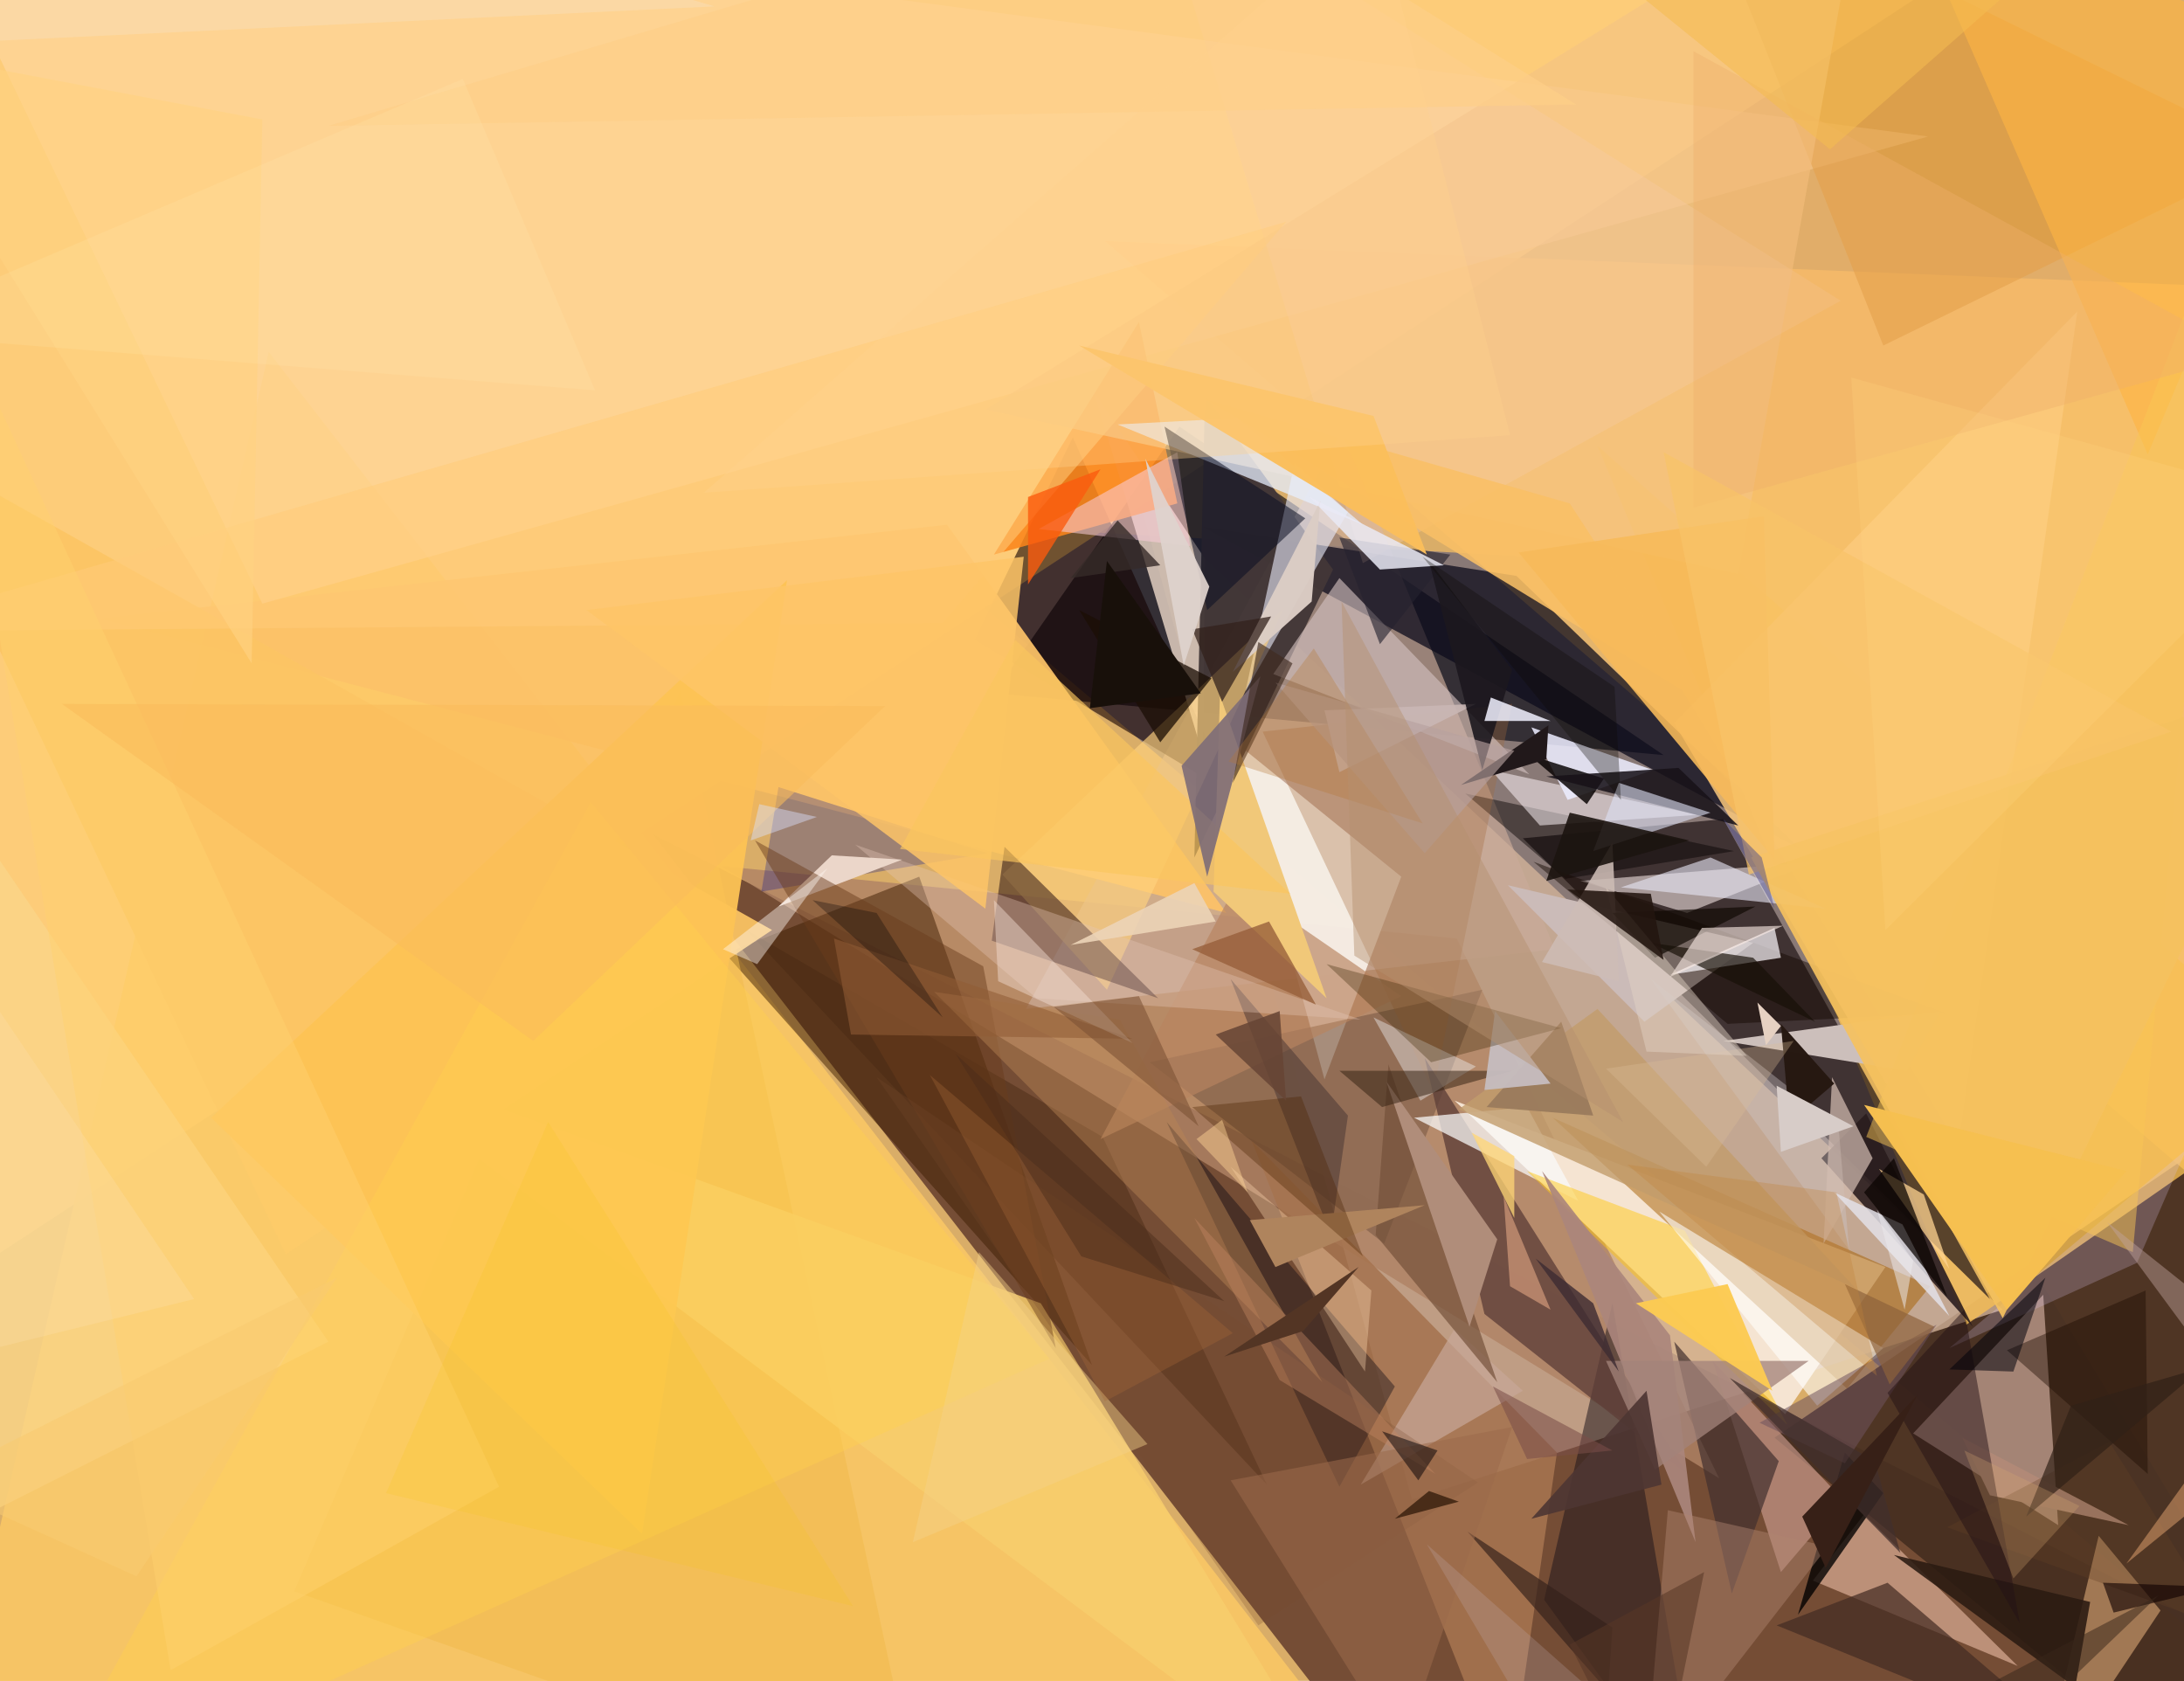
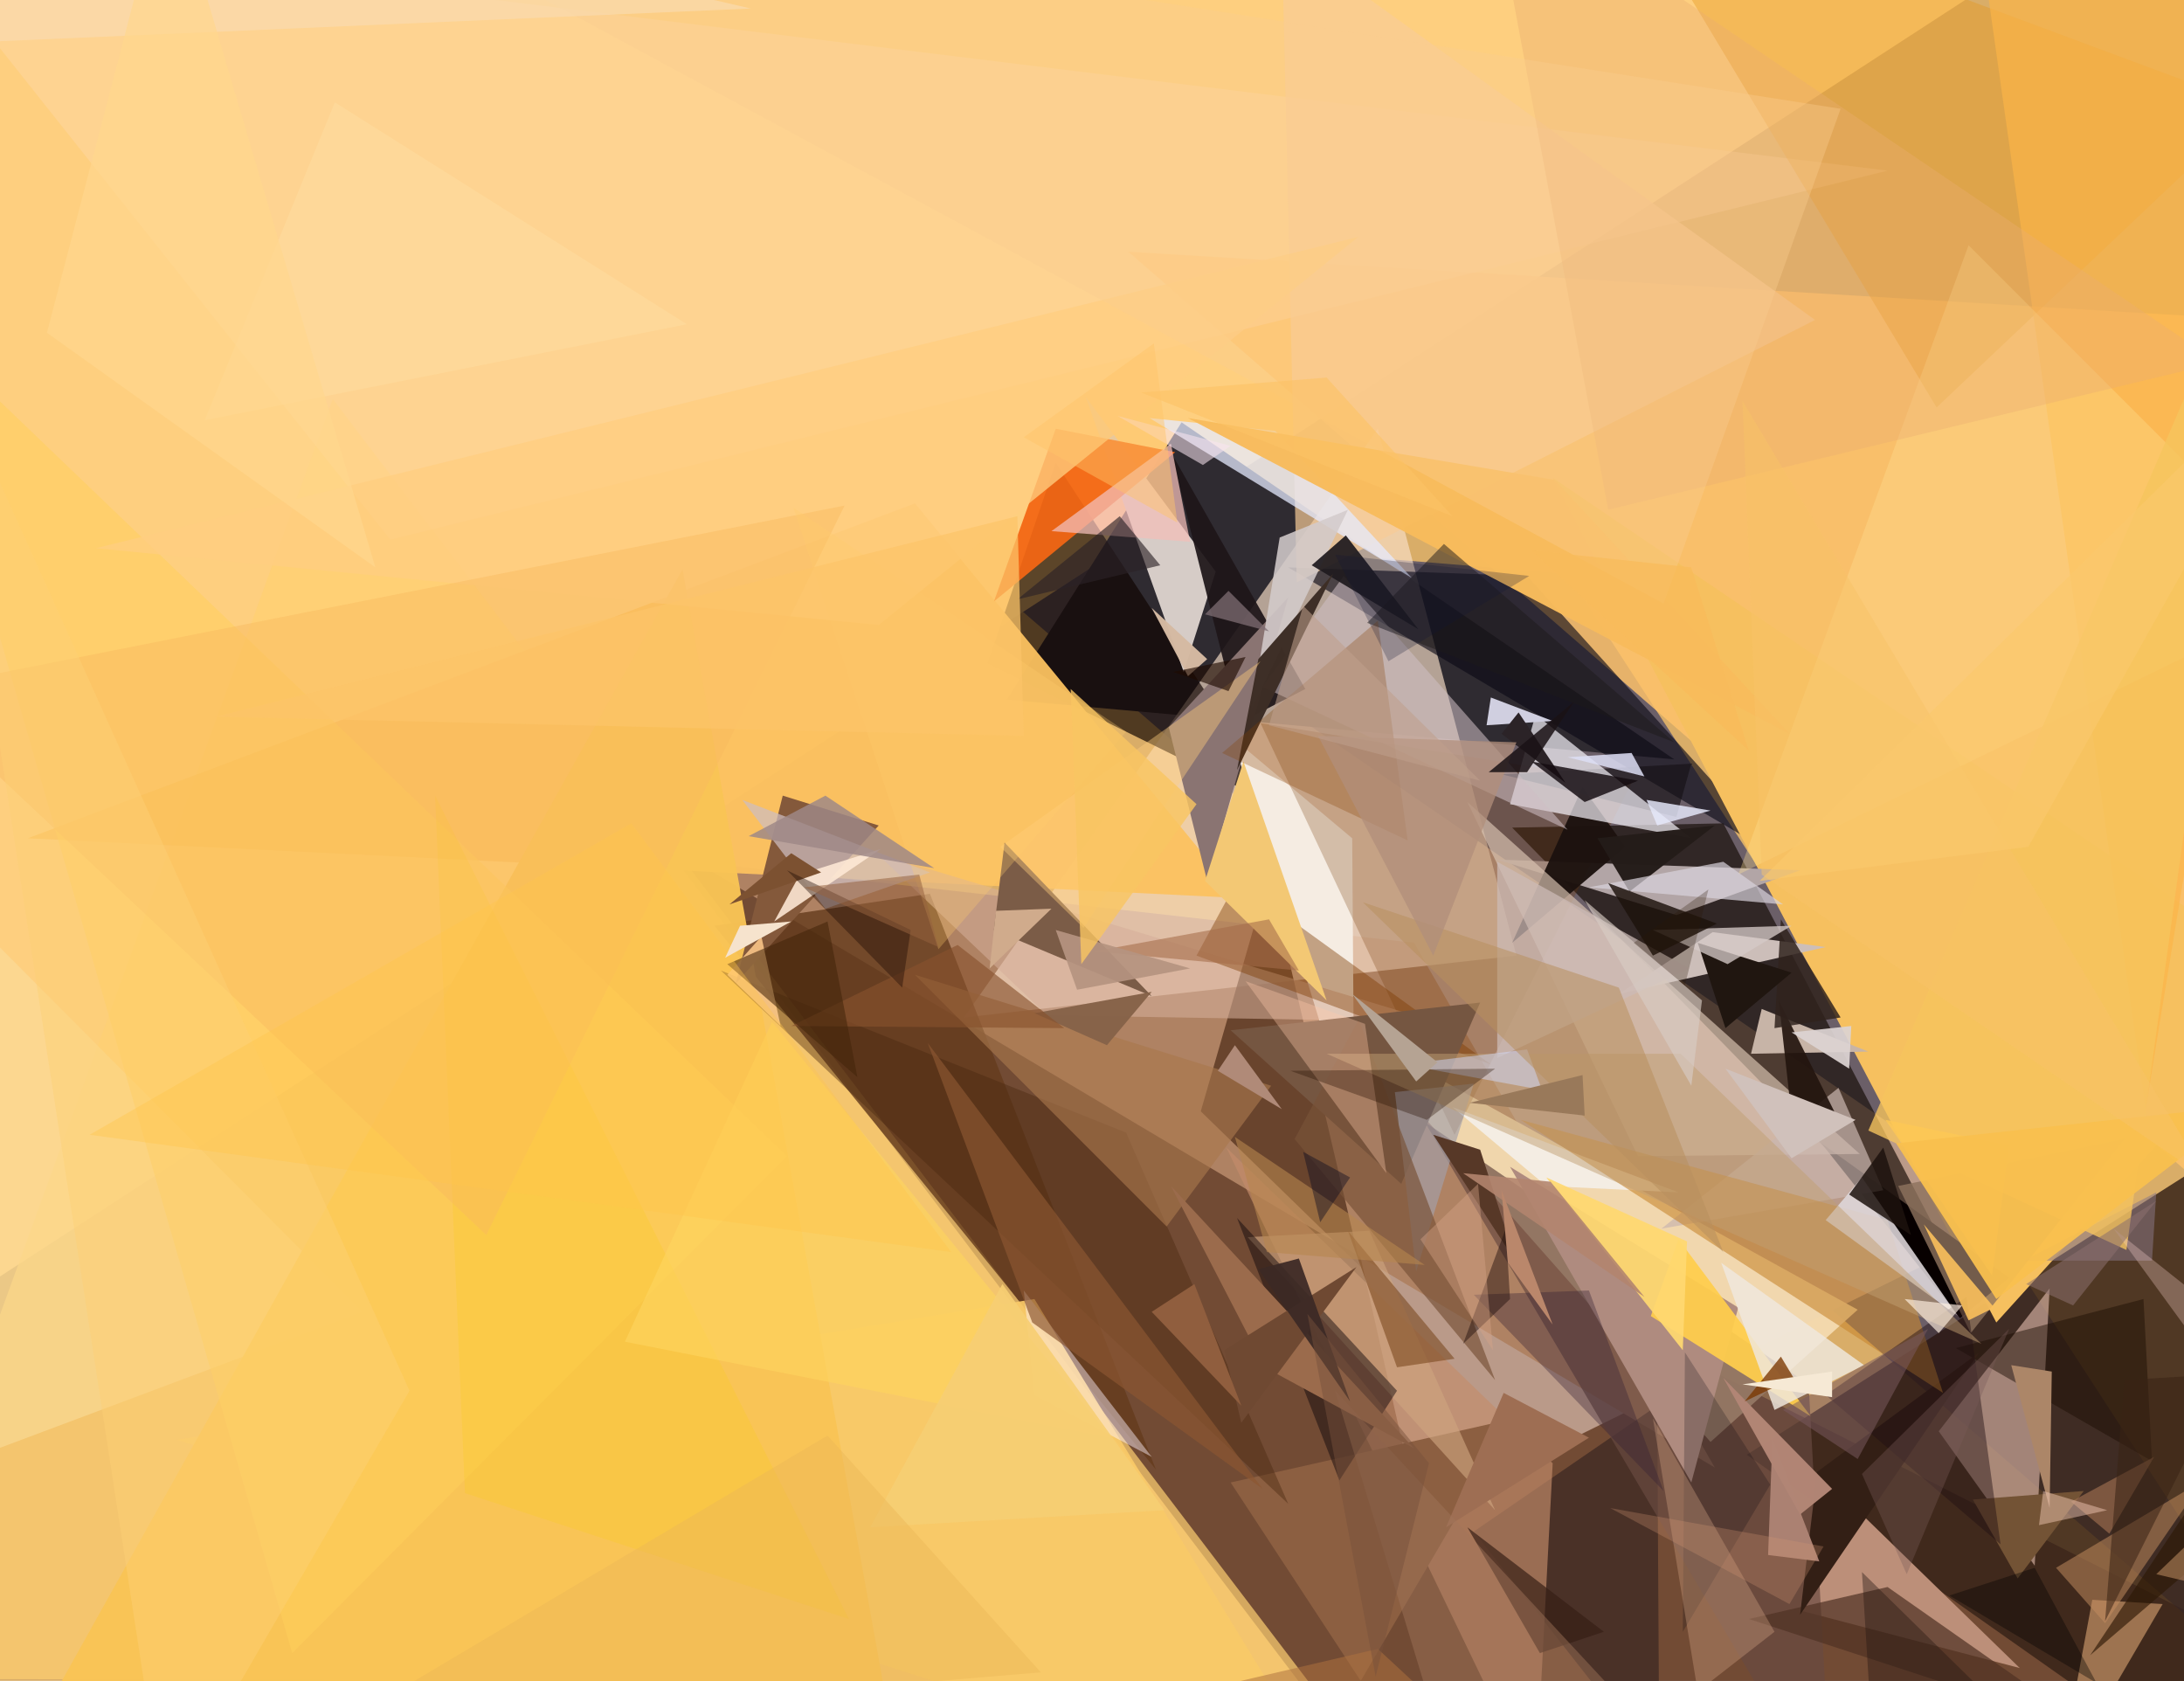
<svg xmlns="http://www.w3.org/2000/svg" width="1024" height="788" viewBox="0 0 256 197">
  <rect width="256" height="197" fill="#d9ad68" />
-   <polygon points="164.75,211.5 269.5,196 76.5,97.75" fill="#371216" fill-opacity="0.62" />
-   <polygon points="103.25,61 271.5,203.5 188,65.75" fill="#2c3c87" fill-opacity="0.459" />
-   <polygon points="238,-9 -15.5,-15.5 -14,156" fill="#fdcc79" />
-   <polygon points="259,210.25 269.75,126.5 208,168.5" fill="#472f20" fill-opacity="0.945" />
-   <polygon points="156.5,202.5 -7.5,211.75 31.5,41.25" fill="#fcc964" fill-opacity="0.827" />
-   <polygon points="234.75,153.5 133.5,58.25 165.5,175.75" fill="#d3b39a" fill-opacity="0.78" />
-   <polygon points="195,88.5 138.25,50 116.5,81.25" fill="#02040f" fill-opacity="0.627" />
-   <polygon points="271,34 260.25,140.75 129.5,28.25" fill="#ffc569" fill-opacity="0.773" />
-   <polygon points="84.5,101.5 170.75,110 201.5,173.25" fill="#b08264" fill-opacity="0.82" />
-   <polygon points="182.25,111.25 120.25,118.25 157.25,50.5" fill="#c9ab99" fill-opacity="0.675" />
-   <polygon points="177.75,67.5 141,61.75 211,99.5" fill="#0d0c1b" fill-opacity="0.745" />
-   <polygon points="230.5,155.25 271.5,126.75 187.25,52.25" fill="#f7bf54" fill-opacity="0.78" />
-   <polygon points="178.5,98.25 233.25,152.25 202,96" fill="#231718" fill-opacity="0.71" />
-   <polygon points="144.25,93 125.75,51.25 114.25,75" fill="#130100" fill-opacity="0.6" />
-   <polygon points="11.75,72.5 111,61.5 143.75,107" fill="#fbc268" fill-opacity="0.933" />
-   <polygon points="141.25,65.5 128.25,46 141,88.5" fill="#f1dccc" fill-opacity="0.78" />
-   <polygon points="-10.75,-15.5 226,16 30.75,70.75" fill="#ffd9a5" fill-opacity="0.569" />
-   <polygon points="170.5,129 221,148.5 209.25,165.75" fill="#f5e4d2" />
-   <polygon points="107.75,102.75 128,160 85,111.75" fill="#3d1c00" fill-opacity="0.498" />
-   <polygon points="220.75,40.5 266.75,18 198.5,-15.5" fill="#de9637" fill-opacity="0.576" />
-   <polygon points="218.75,130.5 231.25,155.5 213.5,135.75" fill="#291b1d" fill-opacity="0.886" />
-   <polygon points="197.75,107 212.75,101 185.25,103.25" fill="#e8dad8" fill-opacity="0.62" />
-   <polygon points="224.25,168 239.5,151.75 241.25,178.75" fill="#fbd3c3" fill-opacity="0.506" />
-   <polygon points="181,187.5 189,152.75 199.25,212.5" fill="#20161b" fill-opacity="0.529" />
-   <polygon points="-15.5,184.5 38.5,157.25 -3,96.5" fill="#fad588" fill-opacity="0.812" />
-   <polygon points="155.25,126.5 164.25,102.75 144.5,86.75" fill="#faf4ec" fill-opacity="0.878" />
-   <polygon points="79.75,80.75 108,212.5 34.5,186.5" fill="#f0b94b" fill-opacity="0.529" />
-   <polygon points="140,100.5 156.25,66.75 141.25,46.25" fill="#433737" fill-opacity="0.965" />
-   <polygon points="138,59 116.5,65 133.5,37.75" fill="#fa851b" fill-opacity="0.875" />
-   <polygon points="146.75,133.75 182.5,170.25 176.75,210" fill="#a67450" fill-opacity="0.882" />
-   <polygon points="192.75,119.75 205.5,110.5 176.75,103.75" fill="#cbbbb8" />
-   <polygon points="173.75,116 162.25,145.75 134.75,124.5" fill="#805e49" fill-opacity="0.659" />
-   <polygon points="151.75,54.25 146,81 158,60" fill="#eef0ff" fill-opacity="0.588" />
-   <polygon points="117.5,102.5 129.75,116 150.5,71.25" fill="#ffd17d" fill-opacity="0.663" />
-   <polygon points="218.5,-15.5 115.5,48 203.75,67.25" fill="#f5c483" fill-opacity="0.69" />
-   <polygon points="215.5,132 193.5,114.75 216.75,146.5" fill="#d0c7ca" fill-opacity="0.373" />
-   <polygon points="183.5,103 203.25,99.75 171.75,93" fill="#050000" fill-opacity="0.455" />
-   <polygon points="38.75,122.75 158.5,212.5 122,152.75" fill="#f8cd6d" fill-opacity="0.831" />
-   <polygon points="228,118.75 179.75,101 202.5,120" fill="#150800" fill-opacity="0.467" />
-   <polygon points="168,128 148,85.75 177.25,82.5" fill="#a56b3b" fill-opacity="0.325" />
-   <polygon points="236.5,195.25 218.5,177.5 212.5,185.25" fill="#e5b59f" fill-opacity="0.639" />
-   <polygon points="167,124 174,154 197.75,172.75" fill="#5f3f39" fill-opacity="0.784" />
-   <polygon points="226.25,150.75 216.5,162.75 182,131" fill="#a55f00" fill-opacity="0.498" />
-   <polygon points="227.5,118.5 223.5,125.5 202,122" fill="#ccbfbb" />
-   <polygon points="148.5,174 129.25,133.25 87.5,109" fill="#482912" fill-opacity="0.455" />
-   <polygon points="253.25,188.75 238.75,210.5 246,180" fill="#f5bc84" fill-opacity="0.514" />
-   <polygon points="89.25,104.5 91.25,92.25 115.75,100" fill="#010d93" fill-opacity="0.275" />
-   <polygon points="221.25,185.5 208.25,190.5 244,205" fill="#432b22" fill-opacity="0.706" />
-   <polygon points="250.5,148 228.5,158 256.25,134.75" fill="#dbc8ee" fill-opacity="0.239" />
-   <polygon points="165.75,131 185,140.75 179,129.75" fill="#f9f9f9" fill-opacity="0.725" />
-   <polygon points="157,67.75 179.25,90.75 149.25,79" fill="#d5c2c1" fill-opacity="0.612" />
-   <polygon points="164.25,116.75 145,103.5 129,133.5" fill="#b8845f" fill-opacity="0.663" />
-   <polygon points="138,53 121.75,62 139.5,64" fill="#faccd9" fill-opacity="0.553" />
-   <polygon points="216,175.75 200.75,159.5 208.75,184.25" fill="#cc9d8f" fill-opacity="0.647" />
-   <polygon points="209.5,167 179,137.25 197.5,144.25" fill="#ffc714" fill-opacity="0.486" />
-   <polygon points="220.75,158 213,164.75 194.5,142" fill="#fffffd" fill-opacity="0.576" />
-   <polygon points="220.75,175 210.75,189.25 216.25,170.25" fill="#000000" fill-opacity="0.788" />
-   <polygon points="136,87 142,79.5 126.5,71.5" fill="#1b0e05" fill-opacity="0.753" />
-   <polygon points="174.75,90.25 180.5,96.75 199,95.5" fill="#fef3f7" fill-opacity="0.533" />
-   <polygon points="271.5,6.25 223,-12.75 251.75,53.25" fill="#fdb444" fill-opacity="0.639" />
-   <polygon points="135,-15.5 159.75,66 215.75,35.25" fill="#f8cca9" fill-opacity="0.329" />
-   <polygon points="183.75,93.75 179.5,85.25 193.75,90.25" fill="#ececff" fill-opacity="0.863" />
-   <polygon points="228.75,140 243.5,36.5 196.25,84.75" fill="#fcca7d" fill-opacity="0.827" />
-   <polygon points="141.25,46.75 199,82 184,59" fill="#f9bf65" fill-opacity="0.878" />
-   <polygon points="179.25,88.5 186,94.25 188,91.25" fill="#060000" fill-opacity="0.824" />
-   <polygon points="145,49 159.75,61.5 131,49.75" fill="#e7eeff" fill-opacity="0.741" />
-   <polygon points="195.75,114.25 208.75,112.25 208,108.75" fill="#fffaff" fill-opacity="0.69" />
-   <polygon points="135.75,117 116.25,110.25 117.75,99.25" fill="#170007" fill-opacity="0.482" />
-   <polygon points="157,174.25 163.5,162.5 136.75,131.5" fill="#00000f" fill-opacity="0.373" />
-   <polygon points="90.5,109 -11.75,51.5 33.5,147" fill="#fcc564" fill-opacity="0.922" />
-   <polygon points="160.75,151.25 144.25,136.75 160,160.75" fill="#fedcb2" fill-opacity="0.353" />
-   <polygon points="218.75,133.25 261.5,22.75 250,146.75" fill="#fac754" fill-opacity="0.49" />
-   <polygon points="196.75,90 203.75,96.75 181.25,91" fill="#181219" fill-opacity="0.871" />
-   <polygon points="198.5,6 263.25,41.5 198.5,59.5" fill="#edb06a" fill-opacity="0.396" />
-   <polygon points="156,144.75 144.25,114.75 158,130.75" fill="#443131" fill-opacity="0.49" />
-   <polygon points="110.5,73 150.75,26 -15.5,74" fill="#ffcb78" fill-opacity="0.557" />
-   <polygon points="155.5,117 143,81.5 142.25,104.5" fill="#f1c879" />
-   <polygon points="195.75,156.5 198.75,180.75 180.75,137.25" fill="#ab867c" fill-opacity="0.914" />
-   <polygon points="121.5,117 100.25,99 159.5,119.5" fill="#e5c5b4" fill-opacity="0.361" />
-   <polygon points="159.5,174 170.5,155.75 178.5,163" fill="#c7a798" fill-opacity="0.714" />
-   <polygon points="157,63 161.75,75.5 170,65" fill="#25232f" fill-opacity="0.624" />
-   <polygon points="217.5,151 171,130 187.25,118.25" fill="#c29c6c" fill-opacity="0.8" />
-   <polygon points="249.5,178.75 233.25,175.25 230,168.5" fill="#b18977" />
-   <polygon points="214,106.5 200.5,100.5 190,104" fill="#e5e4f1" fill-opacity="0.62" />
-   <polygon points="235.25,158.25 251.75,172.75 251.5,151.25" fill="#1b0b00" fill-opacity="0.416" />
-   <polygon points="91.25,106.25 97.5,100.25 105.75,100.75" fill="#ebd6c9" />
-   <polygon points="196.25,157.25 203,186.75 208.5,171.25" fill="#42312f" fill-opacity="0.71" />
-   <polygon points="214.75,126.25 213.75,145.75 219.5,135.75" fill="#d2bcb1" fill-opacity="0.718" />
-   <polygon points="157,90.5 173,82.5 155.25,83.25" fill="#c9b6b4" fill-opacity="0.898" />
-   <polygon points="115.25,113.25 88.5,98.5 123.75,158" fill="#693b1d" fill-opacity="0.475" />
-   <polygon points="208.75,120 209.75,131.5 215,127" fill="#261811" fill-opacity="0.988" />
-   <polygon points="154.75,58.75 144.5,78.75 153.75,70.5" fill="#dbcdc4" fill-opacity="0.976" />
-   <polygon points="109.5,116.25 155,162 131.25,119.5" fill="#ba8655" fill-opacity="0.443" />
-   <polygon points="148.75,108 154.25,117.75 139.75,111.25" fill="#965f3a" fill-opacity="0.784" />
-   <polygon points="141.5,71.5 136.5,50 153,60.75" fill="#0c0f24" fill-opacity="0.549" />
-   <polygon points="186.75,99.75 200.5,95.25 189.75,91.75" fill="#dcdff4" fill-opacity="0.608" />
-   <polygon points="167.5,65.75 173.75,90.25 177.25,78.5" fill="#1c181e" fill-opacity="0.906" />
-   <polygon points="180.75,112.75 189.75,115 189,98.75" fill="#cdbcb5" fill-opacity="0.867" />
-   <polygon points="173.25,173.75 102.75,126.25 147.5,190.5" fill="#754a2d" fill-opacity="0.247" />
-   <polygon points="24.75,131 75.25,179.75 92.25,68" fill="#fcc355" fill-opacity="0.949" />
-   <polygon points="207,122.5 208.75,120.25 206,117.5" fill="#e6d1c2" />
-   <polygon points="173,125 166.5,129 161,119.25" fill="#eeeef0" fill-opacity="0.431" />
-   <polygon points="172,179.5 189,190.75 188.5,198.25" fill="#34201a" fill-opacity="0.667" />
-   <polygon points="243.25,197.75 245,187.75 222,182.25" fill="#2a1b12" fill-opacity="0.882" />
-   <polygon points="115.5,106.5 68.75,71.5 120,65.25" fill="#fec567" fill-opacity="0.843" />
-   <polygon points="260.75,190.75 228.25,179 247.25,169" fill="#644126" fill-opacity="0.314" />
-   <polygon points="153.5,58.25 169.25,66.25 161.75,66.75" fill="#e9e9f5" fill-opacity="0.843" />
-   <polygon points="228.5,154.25 215,139.75 223,143.5" fill="#e3e0e7" fill-opacity="0.855" />
-   <polygon points="119,75 105.5,99.5 151.25,104.75" fill="#fac55e" fill-opacity="0.663" />
-   <polygon points="162.75,124.75 175.5,162 161.25,144.75" fill="#745039" fill-opacity="0.686" />
-   <polygon points="194,172.25 188.25,159.5 212,159.5" fill="#a3837a" fill-opacity="0.757" />
-   <polygon points="177.25,167.25 164.25,205.5 144.25,173.5" fill="#9b6a4c" fill-opacity="0.549" />
-   <polygon points="271.5,79 234.75,154.5 205.25,100.5" fill="#f6c25f" fill-opacity="0.918" />
-   <polygon points="69.25,94 4,212.5 123,159.25" fill="#ffd14d" fill-opacity="0.404" />
-   <polygon points="20,195.75 58.5,174.25 -7,32.75" fill="#fed06f" fill-opacity="0.475" />
-   <polygon points="190,93.75 189.25,80.5 166.75,65.25" fill="#0f0b05" fill-opacity="0.325" />
-   <polygon points="114.75,146.75 107,180.75 134.5,169.25" fill="#f4d38a" fill-opacity="0.439" />
-   <polygon points="138.5,89.75 147.75,79.25 141.5,102.75" fill="#7f6e77" fill-opacity="0.914" />
-   <polygon points="194,112.25 205.75,106.25 189,107" fill="#110903" fill-opacity="0.694" />
-   <polygon points="195.5,177 214.25,181.25 192.75,209" fill="#af8471" fill-opacity="0.447" />
-   <polygon points="247,143.25 264.25,157 268,171.75" fill="#c3a4a1" fill-opacity="0.439" />
-   <polygon points="212.75,119.75 193.5,110.5 205.5,112.25" fill="#170f07" fill-opacity="0.671" />
-   <polygon points="150,161.75 140,142.75 168.25,172.75" fill="#c48862" fill-opacity="0.408" />
-   <polygon points="249.25,137.25 235.25,153.5 218.5,129.5" fill="#f6bf50" fill-opacity="0.992" />
-   <polygon points="184.75,12.25 38.5,14.75 140.25,-15.5" fill="#fdce87" fill-opacity="0.702" />
-   <polygon points="195.75,114.5 209,108.5 199.5,108.75" fill="#fbece5" fill-opacity="0.612" />
-   <polygon points="227,155.25 206.25,166.75 216.25,171.5" fill="#6e525d" fill-opacity="0.537" />
-   <polygon points="181.25,89 171.25,92 181.5,85" fill="#21181a" />
-   <polygon points="162.5,126.75 172.25,155.5 175.5,145.25" fill="#b08d7a" />
-   <polygon points="242.75,164.75 237.5,177.75 258.25,160.25" fill="#302117" fill-opacity="0.69" />
-   <polygon points="167,100 149.5,80 177.5,88" fill="#b6a1a0" fill-opacity="0.635" />
-   <polygon points="151.5,77.75 144.5,91.75 147.5,75.25" fill="#3e2b1f" fill-opacity="0.643" />
-   <polygon points="221.25,163.25 230.25,153.5 236.75,190.25" fill="#231116" fill-opacity="0.49" />
-   <polygon points="177.25,125.5 157,125.5 162,129.75" fill="#362413" fill-opacity="0.525" />
-   <polygon points="120.5,58.25 129,55 120.5,68.5" fill="#fb5b0e" fill-opacity="0.792" />
-   <polygon points="140,103.5 142.5,108 125.5,110.75" fill="#ecd3b7" fill-opacity="0.902" />
-   <polygon points="166.75,96.5 154,76 144,89.25" fill="#b67736" fill-opacity="0.322" />
-   <polygon points="179.5,178 194.75,174 193,163" fill="#4e3633" fill-opacity="0.914" />
-   <polygon points="62.5,122 7.25,82.5 103.75,82.75" fill="#fabc5b" fill-opacity="0.576" />
-   <polygon points="144.5,156.25 109,126 129.5,164.25" fill="#a96737" fill-opacity="0.329" />
-   <polygon points="183,119.75 186.75,130.75 174.25,129.75" fill="#9b7c5d" fill-opacity="0.984" />
-   <polygon points="45.25,175 64.25,131.5 100,188.25" fill="#f5c81a" fill-opacity="0.184" />
-   <polygon points="161,48.75 167.25,65 126.5,40.5" fill="#fbbf5c" fill-opacity="0.973" />
-   <polygon points="181.75,127 175.25,118.5 174,127.75" fill="#c5bcbe" fill-opacity="0.957" />
-   <polygon points="-15.5,5.25 30.75,14 29.5,77.75" fill="#ffd281" fill-opacity="0.643" />
-   <polygon points="132.75,121.75 97.75,110 99.75,121.25" fill="#915c35" fill-opacity="0.569" />
-   <polygon points="172.5,132.75 177.5,135.5 177.5,142.75" fill="#ffd575" fill-opacity="0.753" />
-   <polygon points="149,72.25 139.75,73.75 143.25,82.25" fill="#33211c" fill-opacity="0.737" />
-   <polygon points="175,-14.5 214.5,17.5 245.5,-9.75" fill="#f4bb50" fill-opacity="0.576" />
-   <polygon points="155.5,113 167.75,124.5 183,120.5" fill="#3c2907" fill-opacity="0.333" />
-   <polygon points="131,61 125.5,67.75 136,66.25" fill="#362b29" fill-opacity="0.8" />
-   <polygon points="188.25,125.25 200,136.75 210.25,122" fill="#dcbe97" fill-opacity="0.325" />
-   <polygon points="168.5,170 166.25,173.5 162,167.75" fill="#040004" fill-opacity="0.51" />
-   <polygon points="190.25,131.5 158.75,112 157.25,70.5" fill="#b58f6e" fill-opacity="0.455" />
-   <polygon points="102.75,107 95.25,105.5 110.5,119.25" fill="#000006" fill-opacity="0.294" />
-   <polygon points="138.75,78 141.75,68.75 134.25,53.75" fill="#ded3cd" fill-opacity="0.929" />
-   <polygon points="226.75,155.5 216.25,150.5 221.5,162.25" fill="#8d623b" fill-opacity="0.686" />
-   <polygon points="143.5,159 152.75,156 159.25,148.5" fill="#533524" />
-   <polygon points="189.75,160.75 186.75,152.75 180,147.5" fill="#3d2c32" fill-opacity="0.804" />
-   <polygon points="246.5,185.5 260,186 247.75,189" fill="#100100" fill-opacity="0.612" />
-   <polygon points="191.75,152.75 207.75,163 202.5,150.5" fill="#fccb53" fill-opacity="0.969" />
-   <polygon points="181.75,153.5 176.25,140.25 177,150.75" fill="#fdba91" fill-opacity="0.482" />
-   <polygon points="239.75,149.75 236,160.75 228.5,160.5" fill="#00000b" fill-opacity="0.533" />
-   <polygon points="249.25,183.25 258.25,170.75 270.75,165.75" fill="#eeaa75" fill-opacity="0.475" />
-   <polygon points="174.75,81.75 174,84.5 181.75,84.5" fill="#f0f1ff" fill-opacity="0.851" />
-   <polygon points="189,170 175,162.5 179,171" fill="#794e48" fill-opacity="0.561" />
-   <polygon points="116.5,105.5 117,115 132.75,122.25" fill="#f1dcd1" fill-opacity="0.459" />
-   <polygon points="208,100.75 178,64.75 206.75,60.5" fill="#f7ba5a" fill-opacity="0.882" />
-   <polygon points="97,101.75 88.75,113 84.75,111.25" fill="#fff8f4" fill-opacity="0.431" />
-   <polygon points="236,185 230.25,170 243.75,176.5" fill="#d6aa72" fill-opacity="0.275" />
-   <polygon points="208.75,135 208.25,127.25 217.25,132" fill="#d7ccc8" />
-   <polygon points="123.5,118 140.5,132 133.5,116.75" fill="#794f31" fill-opacity="0.549" />
-   <polygon points="167,141.25 149.5,148.5 146.5,143" fill="#af845d" />
-   <polygon points="139.75,129.75 159.75,147.25 152.5,128.5" fill="#4c2400" fill-opacity="0.349" />
-   <polygon points="204.75,123.75 193,123.25 188.25,104" fill="#e3d3c4" fill-opacity="0.459" />
-   <polygon points="205,102.5 195,53 254.5,85.75" fill="#f8c368" fill-opacity="0.714" />
-   <polygon points="184,95.25 198,98.5 181.25,103.25" fill="#1c1410" fill-opacity="0.906" />
-   <polygon points="228.5,148.75 220.25,137 225.5,140" fill="#ffd390" fill-opacity="0.749" />
-   <polygon points="161.25,-11.25 82.5,57.75 177,51" fill="#ffd18c" fill-opacity="0.349" />
-   <polygon points="193.5,104.75 195,112.5 183.75,104.25" fill="#23150f" fill-opacity="0.875" />
-   <polygon points="150,118.5 150.75,129 142.5,121.25" fill="#674535" fill-opacity="0.859" />
-   <polygon points="190.75,136.5 215.25,139.75 220,161.25" fill="#c1833a" fill-opacity="0.318" />
-   <polygon points="194,212.5 184,192.75 199.75,184.25" fill="#583727" fill-opacity="0.553" />
-   <polygon points="127.75,83 140.75,81.25 129.75,65.75" fill="#18100a" />
-   <polygon points="69.75,45.75 54.25,9.25 -15.5,39" fill="#fff0b8" fill-opacity="0.161" />
-   <polygon points="202,96 206.5,100.5 208,106.5" fill="#494888" fill-opacity="0.478" />
-   <polygon points="241,198.5 253,187 231,198.5" fill="#38271a" fill-opacity="0.51" />
-   <polygon points="167.25,181 189.25,200.5 185,211" fill="#c8b2bd" fill-opacity="0.224" />
-   <polygon points="39.5,149.75 -8.25,173.75 16,184.75" fill="#f8cb71" fill-opacity="0.588" />
-   <polygon points="171,176 167.5,174.75 163.5,178" fill="#291405" fill-opacity="0.714" />
-   <polygon points="217,44.25 221,109 271,59.25" fill="#ffd781" fill-opacity="0.235" />
-   <polygon points="202.75,161.5 222.75,182 219.75,171.25" fill="#422f2c" fill-opacity="0.749" />
-   <polygon points="-14.75,161.5 22.75,152.25 -12.75,99.75" fill="#fbdeaa" fill-opacity="0.306" />
-   <polygon points="143.5,152.5 112,123.5 126.75,147.25" fill="#4a2c1a" fill-opacity="0.467" />
-   <polygon points="140.25,133.5 146.25,139.75 143.25,131.25" fill="#ffd495" fill-opacity="0.463" />
-   <polygon points="88,98.5 89,94.25 95.75,95.75" fill="#dce2ff" fill-opacity="0.439" />
-   <polygon points="218.5,139.75 228.25,152 222,135.75" fill="#0c0502" fill-opacity="0.737" />
-   <polygon points="211.25,177.75 214,183.75 224.75,163.5" fill="#372017" />
-   <polygon points="-15.5,5.5 34.5,-13.75 83.75,0.75" fill="#fbd8a4" fill-opacity="0.988" />
-   <polygon points="224.25,147.75 220,141.75 223.25,153.5" fill="#eceaed" fill-opacity="0.514" />
+   <polygon points="163.75,212.25 269,195.25 77.25,98.25" fill="#401c1b" fill-opacity="0.671" />
+   <polygon points="107.5,61 271.5,202.5 183.75,67.25" fill="#272f67" fill-opacity="0.62" />
+   <polygon points="231.5,-0.75 -1.75,-15.5 -6,153.5" fill="#fecf7f" />
+   <polygon points="258,208 270,129 204.75,170.5" fill="#372318" fill-opacity="0.843" />
+   <polygon points="153.5,197.25 -15.5,196.75 39,46.75" fill="#ffcf72" fill-opacity="0.698" />
+   <polygon points="237.25,142.5 144,78.5 166.25,177.5" fill="#ba9a89" />
+   <polygon points="196.25,89 138.5,49.5 118,82" fill="#2f2b31" />
+   <polygon points="268.75,37.75 269.5,148.75 132.25,29.5" fill="#ffc36a" fill-opacity="0.831" />
+   <polygon points="81.5,101 165.75,110.5 201,172" fill="#af8263" />
+   <polygon points="177.75,112 113,119.25 161.5,50.25" fill="#f8dfc8" fill-opacity="0.659" />
+   <polygon points="179,67.5 151,66.5 209,100.75" fill="#0b0915" fill-opacity="0.624" />
+   <polygon points="234,155 269.75,115.5 182,56" fill="#f6c05f" />
+   <polygon points="177.25,97 231,152 202,96.5" fill="#110701" fill-opacity="0.635" />
+   <polygon points="150.25,94.75 123.75,54.25 115.75,77.75" fill="#100400" fill-opacity="0.678" />
+   <polygon points="3.25,98.25 107.25,59 145.25,105.25" fill="#fbc15f" fill-opacity="0.945" />
+   <polygon points="142.5,67 127.25,46.5 138.75,78.75" fill="#d6ccc7" />
+   <polygon points="-11.25,-8.5 221.25,20 45.75,63.25" fill="#ffdab0" fill-opacity="0.365" />
+   <polygon points="157.5,120.25 217.75,153.5 200.5,169" fill="#f4dbb0" fill-opacity="0.941" />
+   <polygon points="109,104.75 135.5,172.25 83.75,108.5" fill="#643c1d" fill-opacity="0.808" />
+   <polygon points="227,47.75 264.25,12.5 189,-15.5" fill="#e6951b" fill-opacity="0.388" />
+   <polygon points="196.5,107.25 211,102 175.5,100.75" fill="#b2a5a6" />
+   <polygon points="238.5,183.5 240.25,151 227.25,167.75" fill="#e9c2b2" fill-opacity="0.588" />
+   <polygon points="-11.25,99.75 42.5,153.75 -15.5,175.5" fill="#fadd9e" fill-opacity="0.561" />
+   <polygon points="158,212.5 121.25,152.25 20.75,168.75" fill="#f8c968" fill-opacity="0.929" />
+   <polygon points="213.5,134 235.5,149.75 229.75,154.5" fill="#070000" />
+   <polygon points="172.75,179.5 194.25,164.75 194.5,207.25" fill="#322120" fill-opacity="0.616" />
+   <polygon points="7.25,197 106.25,212.5 80,66.75" fill="#f9c456" fill-opacity="0.961" />
+   <polygon points="158.5,98.25 144.5,86.5 158.75,133" fill="#f5ece2" />
+   <polygon points="145.25,84.75 137.25,53 153,80.75" fill="#1e1619" fill-opacity="0.933" />
+   <polygon points="143.75,134.5 182,171.5 180,209.75" fill="#c38c6b" fill-opacity="0.659" />
+   <polygon points="212.75,37.5 152,68.25 150.25,-7.5" fill="#f8cb97" fill-opacity="0.698" />
+   <polygon points="214,111 189.75,116.5 200.75,109.25" fill="#ccbeb9" />
+   <polygon points="123.75,50.25 116.5,70.5 137.75,53" fill="#f36714" fill-opacity="0.937" />
+   <polygon points="191.25,91.75 170.5,133 147.75,84.75" fill="#6e3500" fill-opacity="0.255" />
+   <polygon points="177.25,110.5 190.5,99.25 185.5,92.25" fill="#1c120f" fill-opacity="0.961" />
+   <polygon points="218,135.25 192,135.5 172,94" fill="#dac4b2" fill-opacity="0.675" />
+   <polygon points="148.75,102.5 140.75,130.25 159.5,148.5" fill="#502e19" fill-opacity="0.729" />
+   <polygon points="102.75,100 168.25,119.75 122.75,119" fill="#d4af9a" fill-opacity="0.569" />
+   <polygon points="252.25,171.25 229.25,158 251.25,152.25" fill="#1c0d04" fill-opacity="0.471" />
+   <polygon points="236.75,195.5 218.25,177.5 211,188.75" fill="#bc8f79" />
+   <polygon points="206.5,118.25 219,123.25 205.25,123.5" fill="#c7b4a7" />
+   <polygon points="149.5,50.5 134.75,49 165.5,67.75" fill="#e5ebff" fill-opacity="0.741" />
+   <polygon points="167,131.5 214.75,212.5 212,162.25" fill="#694a41" fill-opacity="0.682" />
+   <polygon points="196.75,139.75 170.25,129.75 181.25,139" fill="#f4ede3" />
+   <polygon points="245.25,187.5 253.5,188 241.25,209" fill="#b4865d" fill-opacity="0.8" />
+   <polygon points="151,70 137,85.25 141.5,103.25" fill="#8a7472" />
+   <polygon points="91.75,93.25 86.25,115.25 103,96.75" fill="#84593b" />
+   <polygon points="182.25,56.25 209.75,86 139.25,49" fill="#f8bc5d" fill-opacity="0.973" />
+   <polygon points="205,189.75 245.5,203 221.25,186" fill="#503224" fill-opacity="0.706" />
+   <polygon points="198.25,173.75 177,136.75 203.75,153.25" fill="#af8b7f" />
+   <polygon points="193.5,154.25 212.25,166 196.75,145.25" fill="#ffcd4c" fill-opacity="0.933" />
+   <polygon points="249,133.5 231,156.25 222.5,139" fill="#8e725d" fill-opacity="0.804" />
+   <polygon points="271.5,8 231,-15 251.5,130" fill="#fbb447" fill-opacity="0.655" />
+   <polygon points="218.5,160 201.75,148 208,165.25" fill="#efe7de" fill-opacity="0.824" />
+   <polygon points="196.5,95.75 198.25,89.5 176,90.75" fill="#171217" fill-opacity="0.675" />
+   <polygon points="230.75,28.75 203.75,102.5 271.5,69.5" fill="#ffe195" fill-opacity="0.333" />
+   <polygon points="198.25,98.25 180,83.75 177,94.25" fill="#fbf7ff" fill-opacity="0.678" />
+   <polygon points="34.25,193.75 92.25,135.5 -11,36.5" fill="#ffce5c" fill-opacity="0.518" />
+   <polygon points="213,172.5 211,189.25 232,158.5" fill="#331f15" />
+   <polygon points="186.25,151.25 172.75,151.75 195,174.75" fill="#322033" fill-opacity="0.361" />
+   <polygon points="117.75,98.75 135,116.75 116.5,109" fill="#7b5c47" />
+   <polygon points="150,63 158,59.75 146.75,83" fill="#d3cbcb" fill-opacity="0.867" />
+   <polygon points="194.75,144 220.75,139.5 215.5,127.5" fill="#c9b5ae" fill-opacity="0.706" />
+   <polygon points="177.5,166.25 144.25,173.75 159.5,197" fill="#8c5f41" />
+   <polygon points="84.5,113.75 132,132.75 151,176.25" fill="#4a2810" fill-opacity="0.416" />
+   <polygon points="121.25,163.5 120,151.25 135,170.75" fill="#fff4ff" fill-opacity="0.447" />
+   <polygon points="145,103.25 140.25,112 174.75,124.75" fill="#7d3900" fill-opacity="0.42" />
+   <polygon points="183.75,97.25 157.5,67.5 148,80.5" fill="#cfbfc4" fill-opacity="0.557" />
+   <polygon points="227.75,163.25 178.25,131.25 221.25,143" fill="#c88630" fill-opacity="0.596" />
+   <polygon points="164.25,138.75 173.5,117.5 144.25,120.75" fill="#755641" />
+   <polygon points="198,113.5 175.5,124 175.5,101" fill="#ccbab6" fill-opacity="0.729" />
+   <polygon points="213.25,183 207.25,182.25 207.75,168.75" fill="#ab8172" />
+   <polygon points="157.75,62.75 166.25,73.75 153.75,66.25" fill="#1f1b1f" fill-opacity="0.922" />
+   <polygon points="160.5,144.25 175.25,177 146.25,145" fill="#cda47f" fill-opacity="0.643" />
+   <polygon points="121,155 108.75,122.25 148,174.5" fill="#8b5631" fill-opacity="0.675" />
+   <polygon points="163.75,163 157,173.5 145,142.75" fill="#0d0609" fill-opacity="0.471" />
+   <polygon points="103,73.25 159.25,27.75 11.25,64.25" fill="#fecd80" fill-opacity="0.765" />
+   <polygon points="156.25,67.25 147.5,77.25 145,90.25" fill="#3d2e26" fill-opacity="0.988" />
+   <polygon points="107.25,114.25 136.75,143.75 149,127.25" fill="#a8774c" fill-opacity="0.631" />
+   <polygon points="197.25,191.25 197.5,158.5 207.5,174" fill="#00010b" fill-opacity="0.216" />
+   <polygon points="260,42.5 188.5,59.75 174.5,-15.5" fill="#eaae70" fill-opacity="0.376" />
+   <polygon points="210.25,133 208.5,117.25 215.5,131.25" fill="#23150f" fill-opacity="0.918" />
+   <polygon points="214,143 229.5,154.25 218.25,138" fill="#ded7da" fill-opacity="0.878" />
+   <polygon points="231.25,175.75 244.25,174.75 236.5,185" fill="#735335" />
+   <polygon points="234.5,181 214,163.5 230.5,152" fill="#200e12" fill-opacity="0.447" />
+   <polygon points="166,149 163.5,128 172.75,127" fill="#a39fa8" fill-opacity="0.659" />
+   <polygon points="151.75,133.5 159.25,119.5 175.25,161.75" fill="#795238" fill-opacity="0.682" />
+   <polygon points="197,123.5 232.25,157.5 155.5,123.5" fill="#c19e72" fill-opacity="0.494" />
+   <polygon points="87,93.75 96.75,106.5 109,102.25" fill="#cdbdc0" fill-opacity="0.725" />
+   <polygon points="127,108.75 147.75,77.5 117.25,99.25" fill="#fece7c" fill-opacity="0.42" />
+   <polygon points="216.75,125.25 210,121 217,120.25" fill="#ddd4d3" fill-opacity="0.922" />
+   <polygon points="182,84.5 174.25,85 174.75,81.75" fill="#d0cfe0" />
+   <polygon points="215.75,119.25 208.75,107.75 208,120.5" fill="#30231d" fill-opacity="0.843" />
+   <polygon points="123.25,62.25 139.5,63.5 137.25,52" fill="#f3beb8" fill-opacity="0.737" />
+   <polygon points="178,83.5 183.5,91.75 176,86" fill="#2b2327" />
+   <polygon points="201,96.75 187.25,98.25 191,104.5" fill="#241c19" fill-opacity="0.984" />
+   <polygon points="199,110.5 202.25,120.5 210,114" fill="#201610" />
+   <polygon points="195,70.75 215.75,12.75 35.25,-15.5" fill="#fbcd8f" fill-opacity="0.373" />
+   <polygon points="99.5,189.75 51,93.25 54.5,175" fill="#facc21" fill-opacity="0.286" />
+   <polygon points="237.25,147.75 252.25,147.75 252.75,139.75" fill="#897686" fill-opacity="0.533" />
+   <polygon points="130.25,168.5 90.5,119.75 73.25,157.25" fill="#fdd45e" fill-opacity="0.651" />
+   <polygon points="202,101 186.25,104 209,106" fill="#d9d4dd" fill-opacity="0.694" />
+   <polygon points="155.5,117.25 145.75,89.25 141.25,103.25" fill="#f3c874" />
+   <polygon points="266.25,23 249.25,146.5 219,132.5" fill="#f6c45d" fill-opacity="0.784" />
+   <polygon points="185.75,94 192,91.5 179.5,89.25" fill="#140b10" fill-opacity="0.824" />
+   <polygon points="148.25,160.25 165.75,169.75 137.25,139" fill="#9b6b4c" />
+   <polygon points="164.5,124.75 179,123 180.75,127.75" fill="#d1dcff" fill-opacity="0.475" />
+   <polygon points="-10.75,81 57,144.75 99,59.25" fill="#f9b85e" fill-opacity="0.439" />
+   <polygon points="93,59.5 110,111.25 132,85.75" fill="#ffcb6c" fill-opacity="0.29" />
+   <polygon points="152.25,113.75 128.25,111.5 148.75,107.75" fill="#a56c4a" fill-opacity="0.576" />
+   <polygon points="145.5,166.75 143.5,158.25 159,148.5" fill="#6f4932" />
+   <polygon points="189.75,115.75 202,146.75 159.75,105.75" fill="#b8905f" fill-opacity="0.545" />
+   <polygon points="48,163 -7.25,40.5 19.25,212.5" fill="#fdd076" fill-opacity="0.463" />
+   <polygon points="169.25,63.75 196.25,87 160.25,73" fill="#1d1919" fill-opacity="0.49" />
+   <polygon points="131.25,60.5 136,66.25 119.25,70.25" fill="#2c2227" fill-opacity="0.631" />
+   <polygon points="208,191.25 199,198.25 193.75,166.25" fill="#dbaa89" fill-opacity="0.329" />
+   <polygon points="246.75,190.25 241,183.75 258.25,173.5" fill="#c38e5f" fill-opacity="0.518" />
+   <polygon points="191.25,88.25 192.75,91 183.75,88.75" fill="#dddef4" fill-opacity="0.851" />
+   <polygon points="89.25,109.75 85.25,114.25 91.5,120.25" fill="#ffca8b" fill-opacity="0.851" />
+   <polygon points="235.5,134.25 233.5,149.5 221,131.25" fill="#fdc854" fill-opacity="0.796" />
+   <polygon points="116,113.5 116.75,106.75 123.25,106.5" fill="#d0ab8c" />
+   <polygon points="225.5,143.5 230.75,154.75 233.75,153.25" fill="#fac15b" fill-opacity="0.898" />
+   <polygon points="165,98.5 143.25,88.25 161.5,72.75" fill="#863f00" fill-opacity="0.286" />
+   <polygon points="214.75,174.5 202,161.5 211,177.5" fill="#b18575" fill-opacity="0.992" />
+   <polygon points="177.75,148 168,133 173.5,134.75" fill="#573827" />
+   <polygon points="197.75,145.5 181.25,138 197.25,158.25" fill="#ffd870" fill-opacity="0.929" />
+   <polygon points="158,144.25 170.5,159.25 163.75,160.25" fill="#754117" fill-opacity="0.541" />
+   <polygon points="209,165.25 226,155.75 217.75,171" fill="#7b5b60" fill-opacity="0.525" />
+   <polygon points="162.5,137.5 160,120 146,115" fill="#ffcbab" fill-opacity="0.353" />
+   <polygon points="172,179 180.5,193.75 188,191.25" fill="#351e15" fill-opacity="0.682" />
+   <polygon points="238.5,183.75 228.5,187 245.75,197.25" fill="#000000" fill-opacity="0.361" />
+   <polygon points="145.5,164.75 135,153.75 140,150.5" fill="#905e3e" />
+   <polygon points="175.25,125.25 151.25,125.5 167.25,131.25" fill="#261000" fill-opacity="0.341" />
+   <polygon points="166,126.75 158.5,116.5 168.5,124.5" fill="#b5a393" />
+   <polygon points="234,152.25 263.75,129.5 222.25,134" fill="#f8c04e" fill-opacity="0.949" />
+   <polygon points="103.25,99.5 93.75,102.5 90.75,108" fill="#fde8d5" fill-opacity="0.886" />
+   <polygon points="109.5,101.75 87.75,98 96.75,93.25" fill="#9f8887" fill-opacity="0.839" />
+   <polygon points="202.5,113 193.75,109 210,108.5" fill="#d5c9c7" fill-opacity="0.769" />
+   <polygon points="185.5,126 172.25,129.25 185.75,130.75" fill="#99795a" />
+   <polygon points="181.75,138.5 171.5,137.5 192.75,152" fill="#b2856e" fill-opacity="0.89" />
+   <polygon points="176.25,163.25 169.5,179 186.25,168.5" fill="#9e6e53" />
+   <polygon points="22.25,-14.25 -15.5,5.5 88,1" fill="#f9daae" fill-opacity="0.706" />
+   <polygon points="202.25,125.25 210,135.75 217.5,131.25" fill="#d0c1bb" />
+   <polygon points="85.5,106 96.25,102.25 92.75,100" fill="#7c5131" />
+   <polygon points="247.75,144 271,162.5 271.25,176.25" fill="#ffd8d5" fill-opacity="0.294" />
+   <polygon points="170.25,60.5 155.5,44.25 133.75,46" fill="#fcc266" fill-opacity="0.624" />
+   <polygon points="141,54.5 144.25,52.25 131,48.75" fill="#f8e5ef" fill-opacity="0.561" />
+   <polygon points="177,152.25 171.5,157.5 176.5,144" fill="#220f0d" fill-opacity="0.471" />
+   <polygon points="24,49.25 80.5,38 39.25,12" fill="#ffdfa6" fill-opacity="0.42" />
+   <polygon points="139.5,113.5 126.25,116 123.75,109" fill="#b69481" fill-opacity="0.918" />
+   <polygon points="140.25,94.25 125.5,80.75 126.75,113" fill="#f8c562" fill-opacity="0.812" />
+   <polygon points="135,116.25 121.25,118.75 129.75,122.5" fill="#876349" fill-opacity="0.973" />
+   <polygon points="235.75,160 240.25,176.75 240.5,160.75" fill="#ac8668" />
+   <polygon points="177.75,87 154.5,86.25 168,112" fill="#b18f7b" fill-opacity="0.745" />
+   <polygon points="206.5,102.5 258.75,138.25 204.25,47" fill="#f7c167" fill-opacity="0.506" />
+   <polygon points="25.25,84 120,86.25 119.25,60.5" fill="#fcc469" fill-opacity="0.729" />
+   <polygon points="144,69.25 141.25,72 148.75,74" fill="#806e74" fill-opacity="0.737" />
+   <polygon points="92.75,120.25 112.25,110.75 124.75,120.5" fill="#88522e" fill-opacity="0.627" />
+   <polygon points="220.75,134.5 216.75,140 224,144.75" fill="#1d120e" fill-opacity="0.847" />
+   <polygon points="19.75,-15.5 5.5,39 44,66.5" fill="#ffd68e" fill-opacity="0.694" />
+   <polygon points="120,51.25 135.25,40.25 138,61.25" fill="#ffc369" fill-opacity="0.471" />
+   <polygon points="139.25,79.25 141.5,77.25 135,71.25" fill="#d5b9a2" fill-opacity="0.98" />
+   <polygon points="185.75,105.5 198.25,127.25 199.5,117.25" fill="#d7cac3" fill-opacity="0.651" />
+   <polygon points="85.25,113 100.5,126.25 97,108" fill="#42250a" fill-opacity="0.561" />
+   <polygon points="74,96.5 111.5,146.75 10.5,133" fill="#ffc54b" fill-opacity="0.392" />
+   <polygon points="166.5,145.25 173.25,138.75 175,158.25" fill="#d7a588" fill-opacity="0.416" />
+   <polygon points="182,155.25 176.75,148 176,139.5" fill="#ba876b" />
+   <polygon points="242.75,176 247.25,179.75 252.5,170.75" fill="#986a4c" fill-opacity="0.698" />
+   <polygon points="174.5,90.5 184.5,82.25 179,90.5" fill="#1a1216" fill-opacity="0.855" />
+   <polygon points="193.75,112 201.25,108.25 188.5,103.5" fill="#1d130d" fill-opacity="0.831" />
+   <polygon points="205,88 179.5,64.5 198.25,66.5" fill="#f8bb5b" fill-opacity="0.733" />
+   <polygon points="146,77 144,81 137.5,78.75" fill="#1e0b00" fill-opacity="0.631" />
+   <polygon points="148.5,146.75 144.75,133.25 167,148.25" fill="#b7864e" fill-opacity="0.592" />
+   <polygon points="235.5,155.75 223.5,184.5 218.25,172.75" fill="#7c5b59" fill-opacity="0.353" />
+   <polygon points="243,153 237.5,150.5 252.75,140.75" fill="#8a706e" fill-opacity="0.549" />
+   <polygon points="230,153 223.25,152.25 227.25,156.25" fill="#fff0e1" fill-opacity="0.659" />
+   <polygon points="150.25,130 144.75,122.5 142.75,125.5" fill="#b08a78" />
+   <polygon points="206.25,103.25 271.5,39 237.75,99.25" fill="#fac96c" fill-opacity="0.639" />
+   <polygon points="208.75,159 204.5,164.25 210.25,161.5" fill="#7a3700" fill-opacity="0.773" />
+   <polygon points="136.5,177 117.5,150.5 102,179" fill="#f7cf74" fill-opacity="0.918" />
+   <polygon points="246.75,190 261.25,161 249,161.75" fill="#3a2314" fill-opacity="0.549" />
+   <polygon points="92.75,108 86.75,108.5 85,112.25" fill="#f6e3cd" />
+   <polygon points="247,177 239.5,174.75 239,178.75" fill="#ffd6c3" fill-opacity="0.427" />
+   <polygon points="162.75,77.5 179.25,67.5 156.5,65" fill="#121433" fill-opacity="0.255" />
+   <polygon points="97,168.25 122,196 38.5,203" fill="#ebb756" fill-opacity="0.435" />
+   <polygon points="161.5,193.25 95.25,208.75 182.25,212.5" fill="#ae723f" fill-opacity="0.529" />
+   <polygon points="173.5,91.5 152.75,71 148.75,85" fill="#bf9f8b" fill-opacity="0.561" />
+   <polygon points="188.75,176.75 209.75,188 213.75,181.25" fill="#d59976" fill-opacity="0.278" />
+   <polygon points="171,210.75 156.5,163 202,212" fill="#a2755b" fill-opacity="0.455" />
+   <polygon points="152.25,147.5 158.25,164.25 147.5,148.75" fill="#3c2925" fill-opacity="0.929" />
+   <polygon points="247,212.5 218.25,184.25 220,212.5" fill="#261712" fill-opacity="0.408" />
+   <polygon points="200.25,104.25 191.5,110.5 197.5,115.5" fill="#291804" fill-opacity="0.275" />
+   <polygon points="271.25,171.5 268.75,158.5 245,194" fill="#2c1805" fill-opacity="0.639" />
+   <polygon points="167.5,171.5 161.25,196.5 153.25,154" fill="#76503c" fill-opacity="0.475" />
+   <polygon points="270.75,188.75 271.5,166.5 252.75,184.5" fill="#d8a16f" fill-opacity="0.467" />
+   <polygon points="152.75,135 154.75,143.25 158.25,138" fill="#00051d" fill-opacity="0.388" />
+   <polygon points="105.75,115.75 106.75,109 92.25,102" fill="#1f0a04" fill-opacity="0.408" />
+   <polygon points="204.25,162.25 214.75,163.75 214.75,160.75" fill="#f6e9d5" />
+   <polygon points="194.25,96.75 193,93.75 200.5,95" fill="#e5e8fa" fill-opacity="0.831" />
+   <polygon points="107.75,102.5 110,111 94.25,104" fill="#95613f" fill-opacity="0.537" />
</svg>
